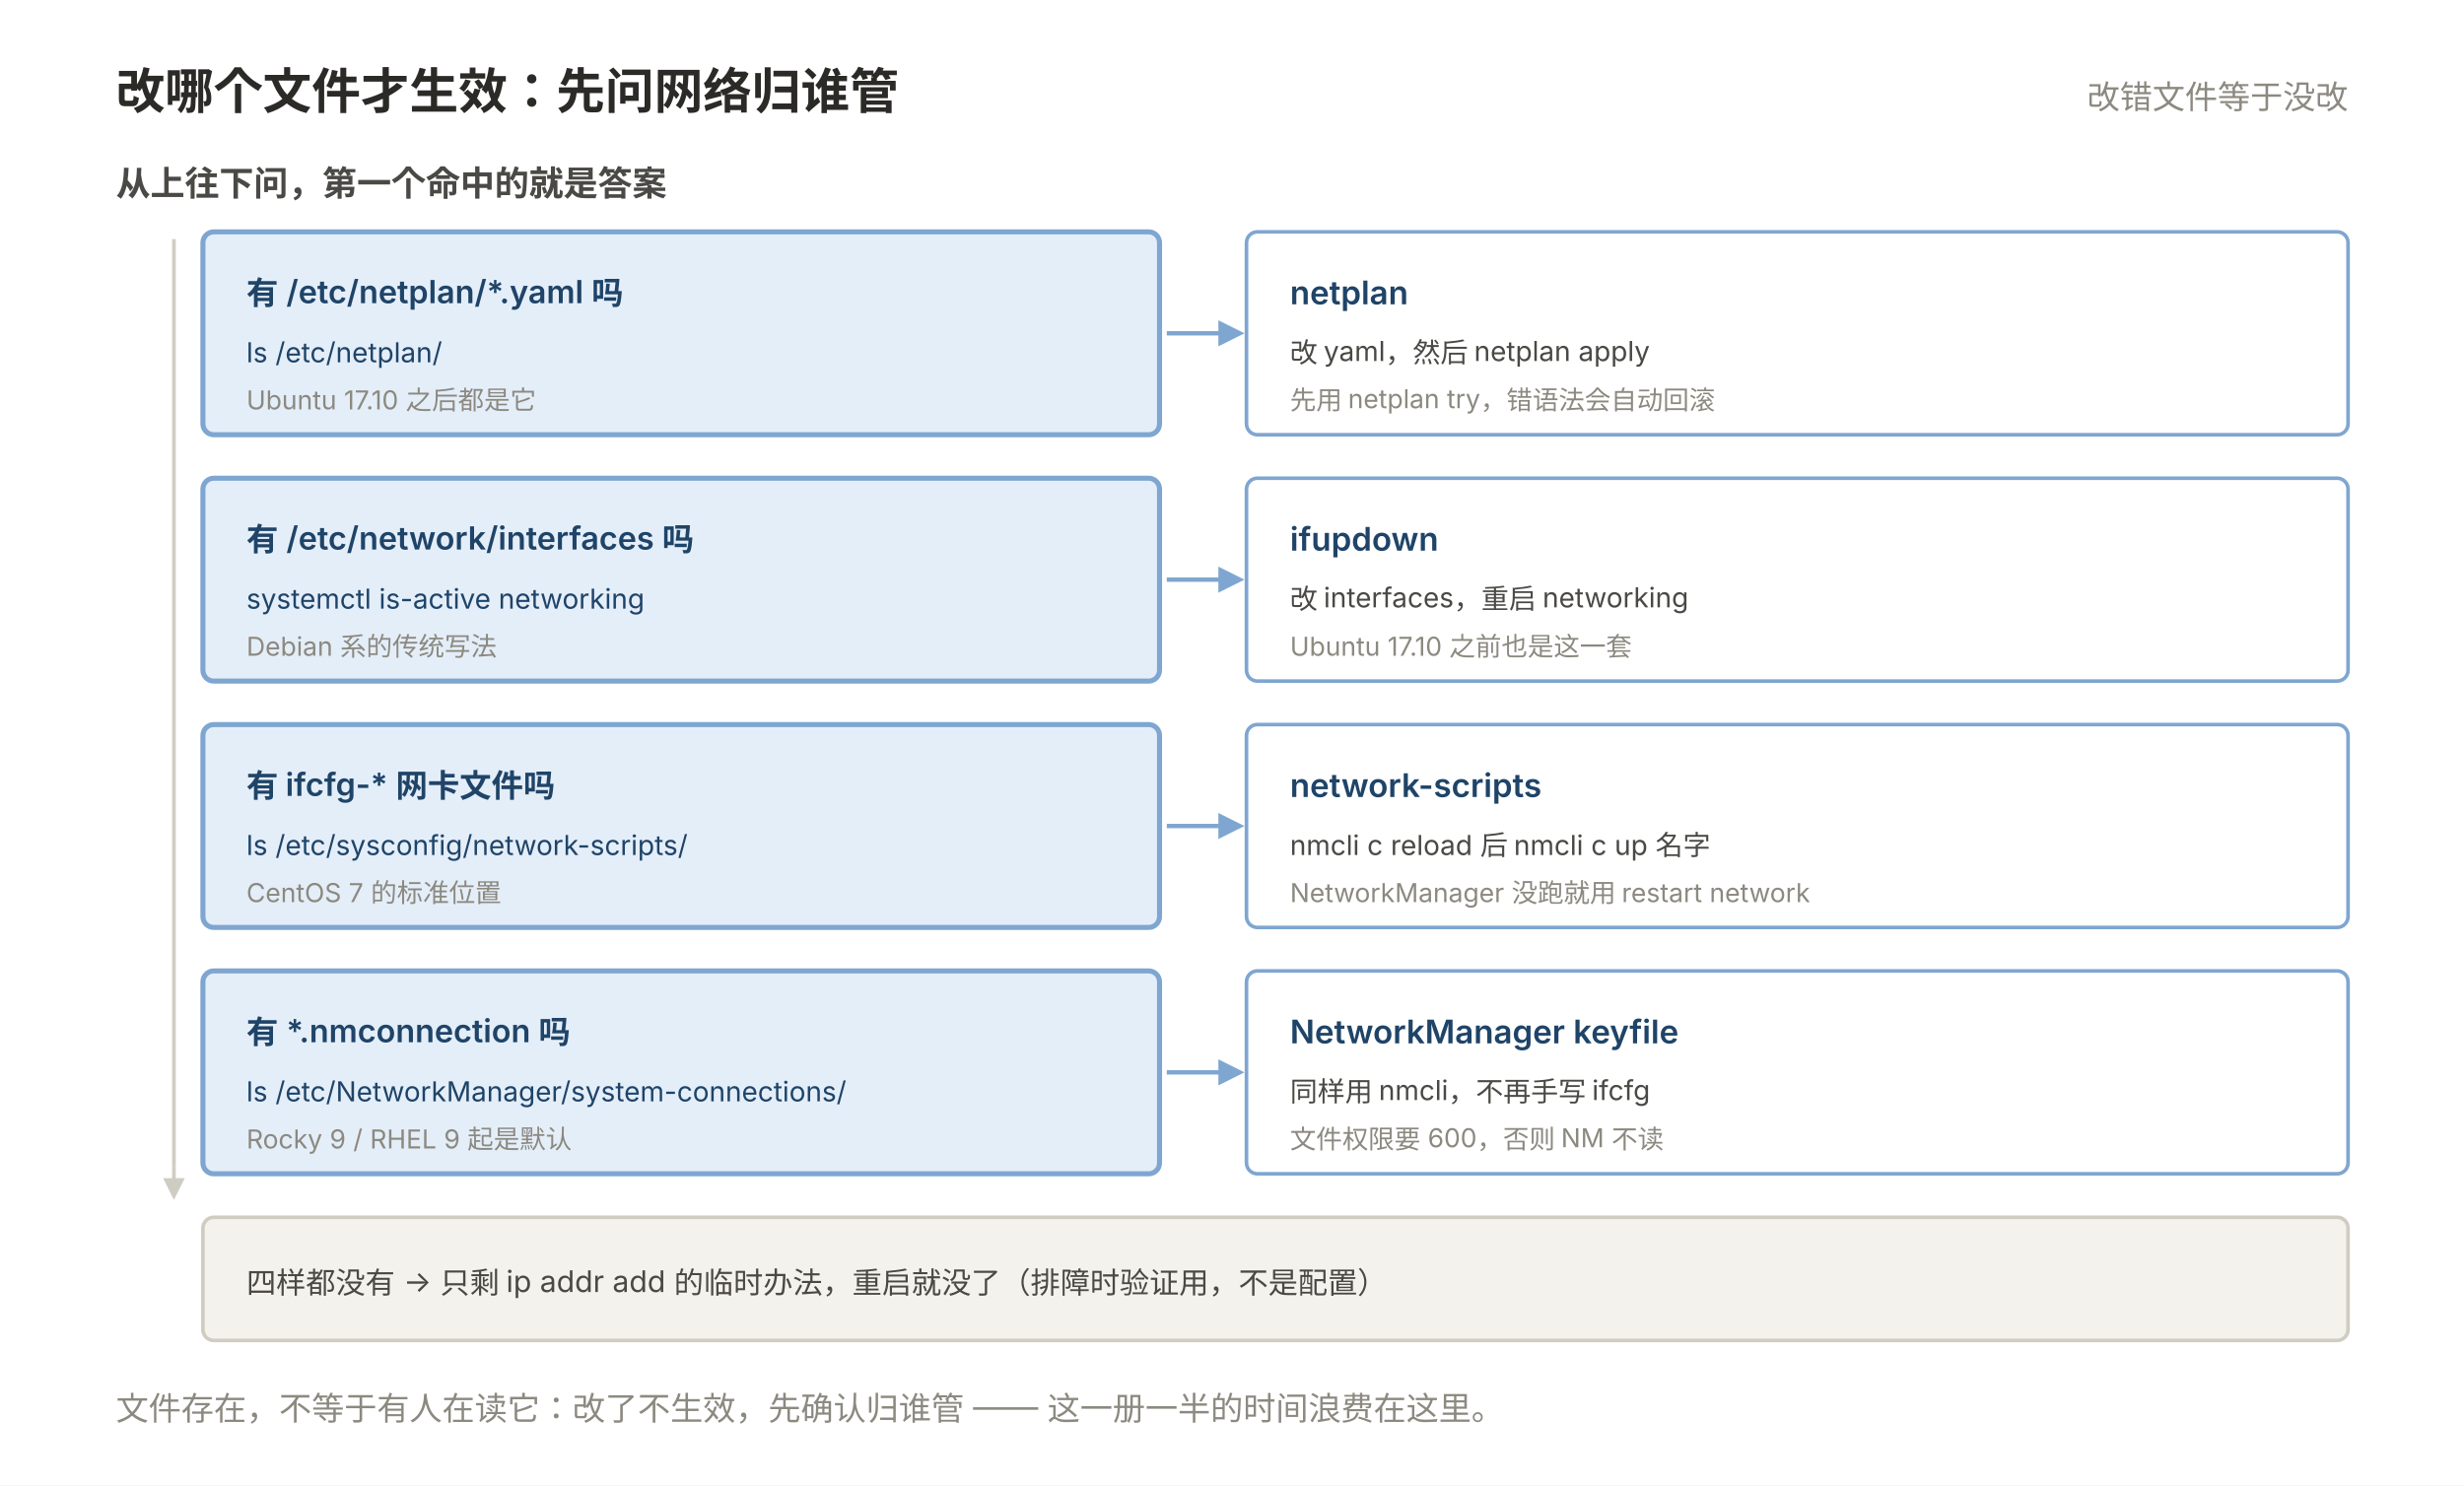
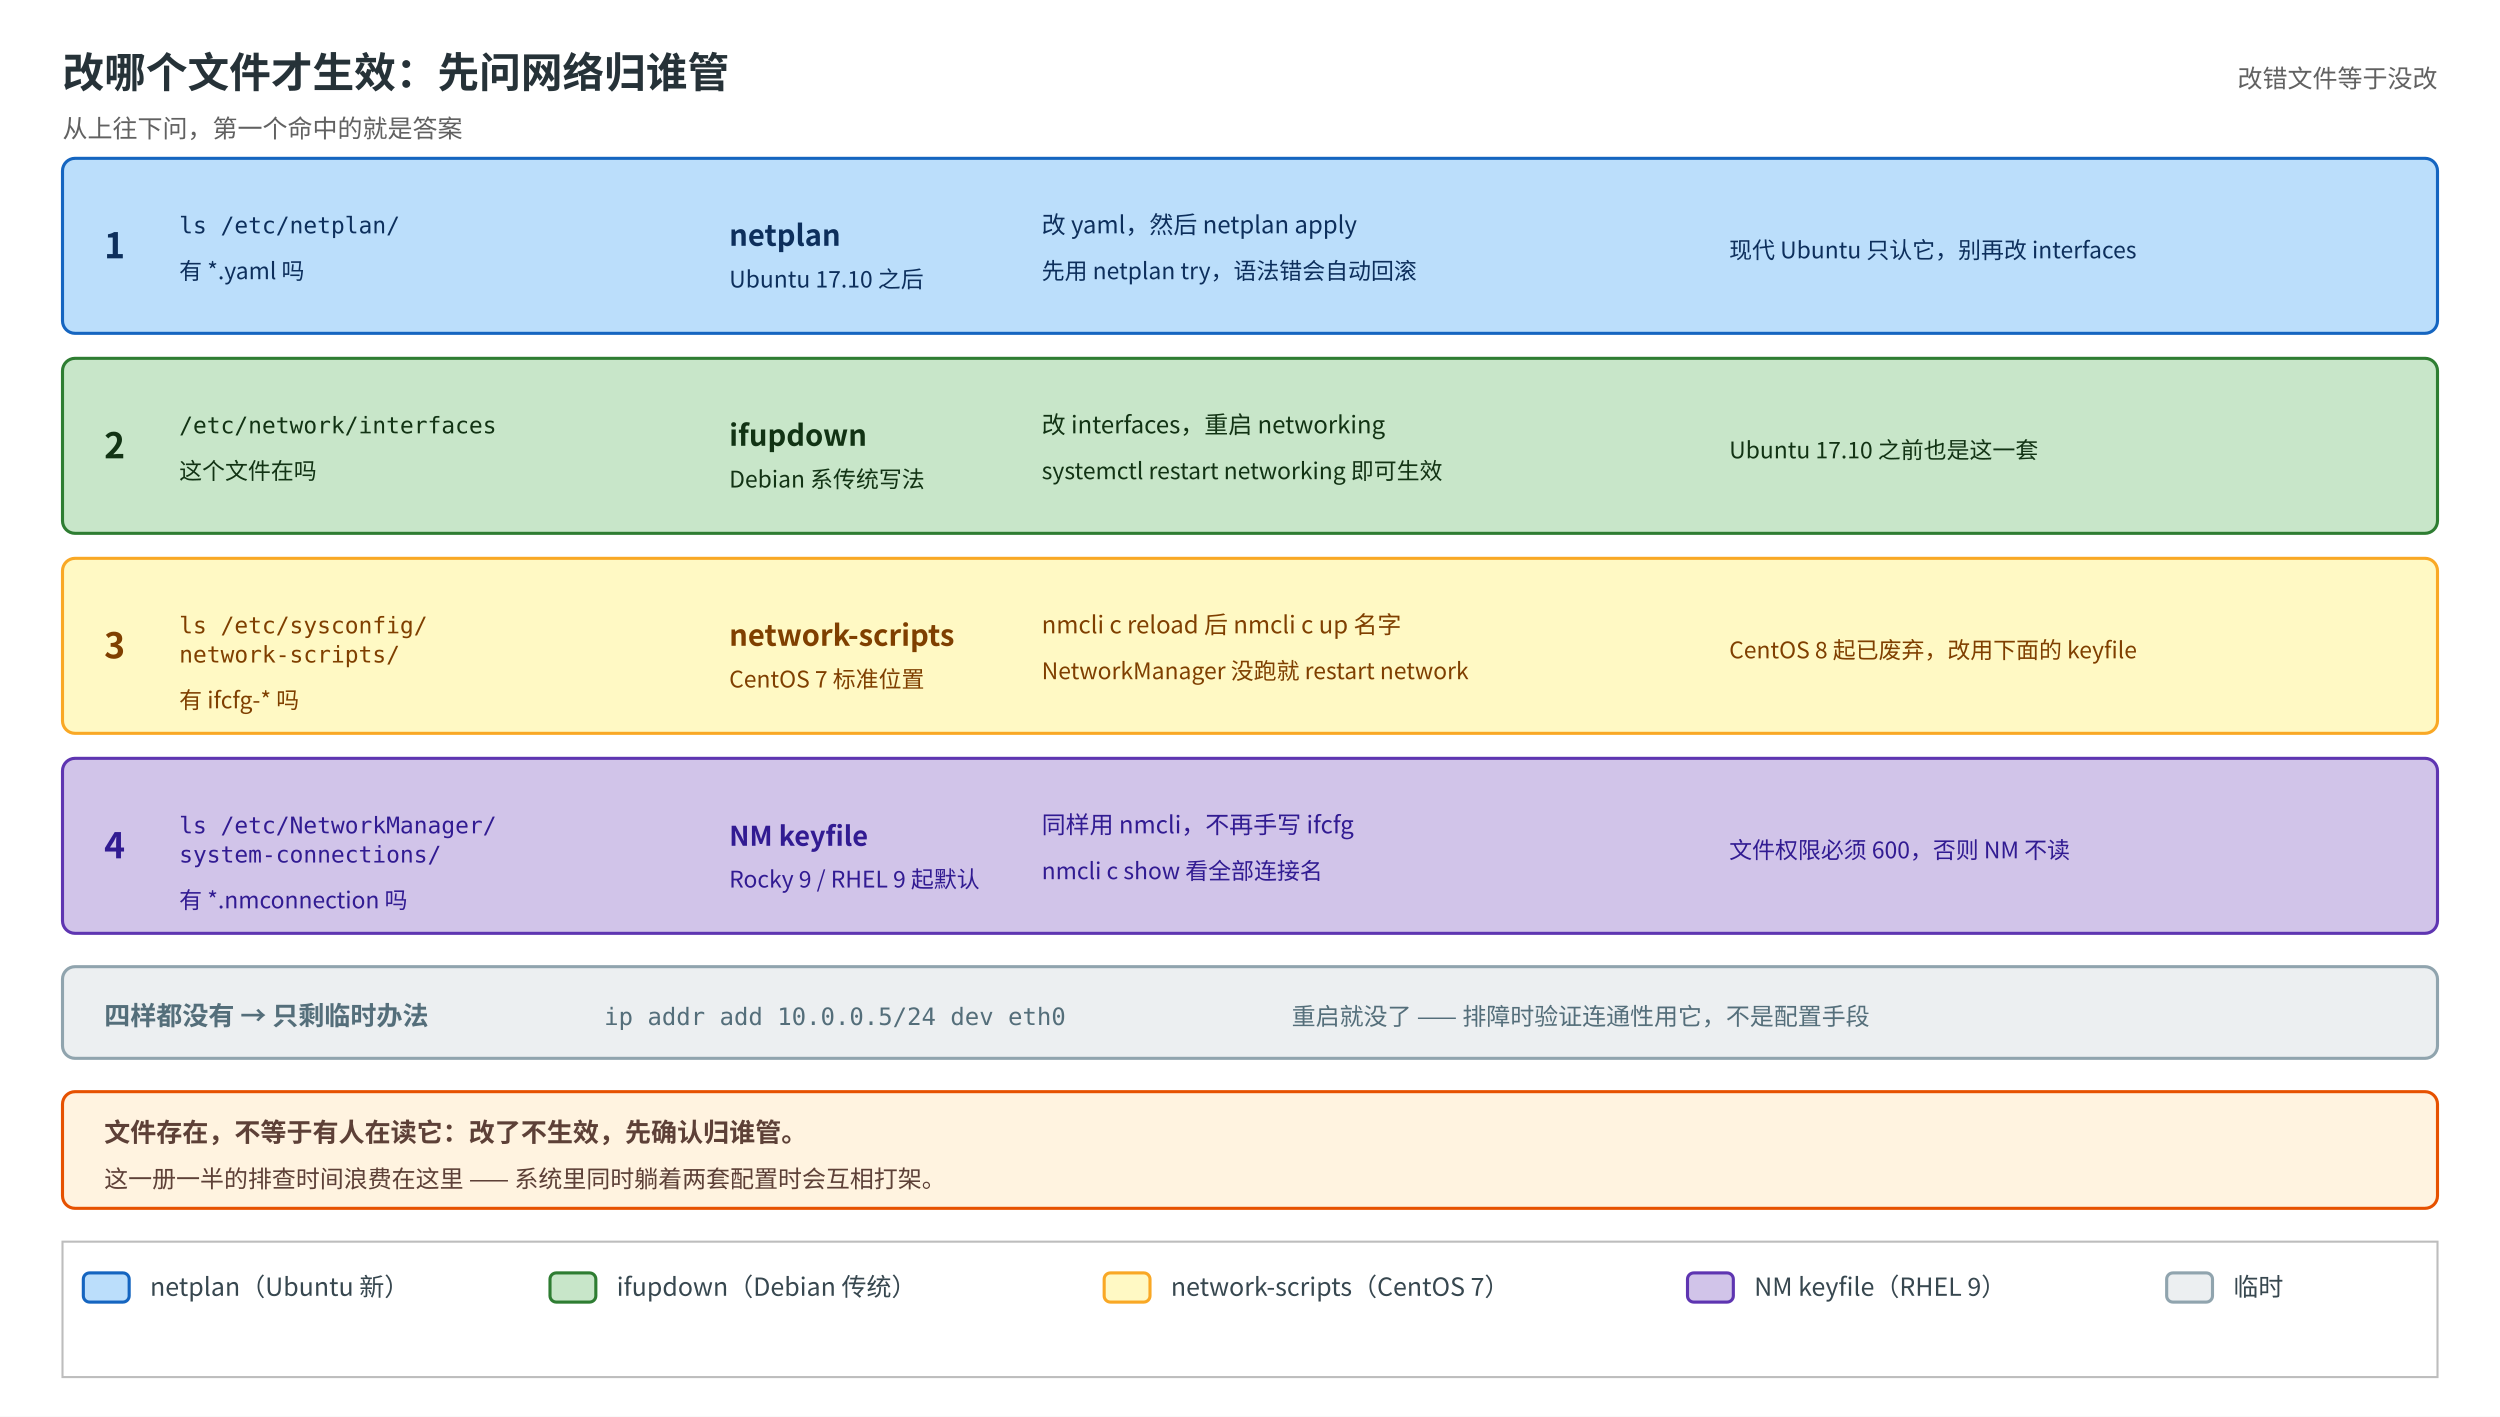
- <svg xmlns="http://www.w3.org/2000/svg" viewBox="0 0 1200 723.53" width="1200" height="723.53" font-family="-apple-system, 'Segoe UI', 'Microsoft YaHei', 'PingFang SC', sans-serif">
-   <g transform="scale(1.764706)">
-     <rect width="680" height="410" fill="#FFFFFF" />
-     <text x="32" y="30" font-size="13.5" font-weight="600" fill="#2B2A27">改哪个文件才生效：先问网络归谁管</text>
-     <text x="648" y="30" font-size="9" fill="#8C8980" text-anchor="end">改错文件等于没改</text>
-     <defs>
-       <marker id="a8Blue" viewBox="0 0 10 10" refX="8" refY="5" markerWidth="6" markerHeight="6" orient="auto">
-         <path d="M0,0 L10,5 L0,10 z" fill="#7FA6D0" />
-       </marker>
-       <marker id="a8Rail" viewBox="0 0 10 10" refX="8" refY="5" markerWidth="6" markerHeight="6" orient="auto">
-         <path d="M0,0 L10,5 L0,10 z" fill="#CFCCC2" />
-       </marker>
-     </defs>
-     <text x="32" y="54" font-size="9.5" font-weight="600" fill="#4A4945">从上往下问，第一个命中的就是答案</text>
-     <line x1="48" y1="66" x2="48" y2="322" stroke="#CFCCC2" stroke-width="1" />
-     <line x1="48" y1="322" x2="48" y2="330" stroke="#CFCCC2" stroke-width="1" marker-end="url(#a8Rail)" />
-     <rect x="56" y="64" width="264" height="56" rx="3" fill="#E4EEF9" stroke="#7FA6D0" stroke-width="1.4" />
-     <text x="68" y="84" font-size="8.8" font-weight="600" fill="#1F4468">有 /etc/netplan/*.yaml 吗</text>
-     <text x="68" y="100" font-size="7.6" fill="#1F4468">ls /etc/netplan/</text>
-     <text x="68" y="113" font-size="7.2" fill="#8C8980">Ubuntu 17.10 之后都是它</text>
-     <line x1="322" y1="92" x2="342" y2="92" stroke="#7FA6D0" stroke-width="1.2" marker-end="url(#a8Blue)" />
-     <rect x="344" y="64" width="304" height="56" rx="3" fill="#FFFFFF" stroke="#7FA6D0" stroke-width="1" />
-     <text x="356" y="84" font-size="9" font-weight="600" fill="#1F4468">netplan</text>
-     <text x="356" y="100" font-size="7.6" fill="#4A4945">改 yaml，然后 netplan apply</text>
-     <text x="356" y="113" font-size="7.2" fill="#8C8980">先用 netplan try，错语法会自动回滚</text>
-     <rect x="56" y="132" width="264" height="56" rx="3" fill="#E4EEF9" stroke="#7FA6D0" stroke-width="1.4" />
-     <text x="68" y="152" font-size="8.8" font-weight="600" fill="#1F4468">有 /etc/network/interfaces 吗</text>
-     <text x="68" y="168" font-size="7.6" fill="#1F4468">systemctl is-active networking</text>
-     <text x="68" y="181" font-size="7.2" fill="#8C8980">Debian 系的传统写法</text>
-     <line x1="322" y1="160" x2="342" y2="160" stroke="#7FA6D0" stroke-width="1.2" marker-end="url(#a8Blue)" />
-     <rect x="344" y="132" width="304" height="56" rx="3" fill="#FFFFFF" stroke="#7FA6D0" stroke-width="1" />
-     <text x="356" y="152" font-size="9" font-weight="600" fill="#1F4468">ifupdown</text>
-     <text x="356" y="168" font-size="7.6" fill="#4A4945">改 interfaces，重启 networking</text>
-     <text x="356" y="181" font-size="7.2" fill="#8C8980">Ubuntu 17.10 之前也是这一套</text>
-     <rect x="56" y="200" width="264" height="56" rx="3" fill="#E4EEF9" stroke="#7FA6D0" stroke-width="1.4" />
-     <text x="68" y="220" font-size="8.8" font-weight="600" fill="#1F4468">有 ifcfg-* 网卡文件吗</text>
-     <text x="68" y="236" font-size="7.6" fill="#1F4468">ls /etc/sysconfig/network-scripts/</text>
-     <text x="68" y="249" font-size="7.2" fill="#8C8980">CentOS 7 的标准位置</text>
-     <line x1="322" y1="228" x2="342" y2="228" stroke="#7FA6D0" stroke-width="1.2" marker-end="url(#a8Blue)" />
-     <rect x="344" y="200" width="304" height="56" rx="3" fill="#FFFFFF" stroke="#7FA6D0" stroke-width="1" />
-     <text x="356" y="220" font-size="9" font-weight="600" fill="#1F4468">network-scripts</text>
-     <text x="356" y="236" font-size="7.6" fill="#4A4945">nmcli c reload 后 nmcli c up 名字</text>
-     <text x="356" y="249" font-size="7.2" fill="#8C8980">NetworkManager 没跑就用 restart network</text>
-     <rect x="56" y="268" width="264" height="56" rx="3" fill="#E4EEF9" stroke="#7FA6D0" stroke-width="1.4" />
-     <text x="68" y="288" font-size="8.8" font-weight="600" fill="#1F4468">有 *.nmconnection 吗</text>
-     <text x="68" y="304" font-size="7.6" fill="#1F4468">ls /etc/NetworkManager/system-connections/</text>
-     <text x="68" y="317" font-size="7.2" fill="#8C8980">Rocky 9 / RHEL 9 起是默认</text>
-     <line x1="322" y1="296" x2="342" y2="296" stroke="#7FA6D0" stroke-width="1.2" marker-end="url(#a8Blue)" />
-     <rect x="344" y="268" width="304" height="56" rx="3" fill="#FFFFFF" stroke="#7FA6D0" stroke-width="1" />
-     <text x="356" y="288" font-size="9" font-weight="600" fill="#1F4468">NetworkManager keyfile</text>
-     <text x="356" y="304" font-size="7.6" fill="#4A4945">同样用 nmcli，不再手写 ifcfg</text>
-     <text x="356" y="317" font-size="7.2" fill="#8C8980">文件权限要 600，否则 NM 不读</text>
-     <rect x="56" y="336" width="592" height="34" rx="3" fill="#F4F2EC" stroke="#CFCCC2" stroke-width="1" />
-     <text x="68" y="357" font-size="8.2" fill="#4A4945">四样都没有 → 只剩 ip addr add 的临时办法，重启就没了（排障时验证用，不是配置）</text>
-     <text x="32" y="392" font-size="9" fill="#8C8980">文件存在，不等于有人在读它：改了不生效，先确认归谁管 —— 这一册一半的时间浪费在这里。</text>
-   </g>
+ <svg xmlns="http://www.w3.org/2000/svg" viewBox="0 0 1200 680" font-family="'Microsoft YaHei','PingFang SC','Noto Sans CJK SC',sans-serif">
+   <rect x="0" y="0" width="1200" height="680" fill="#ffffff" />
+   <text x="30" y="42" font-size="20" font-weight="bold" fill="#263238">改哪个文件才生效：先问网络归谁管</text>
+   <text x="1170" y="42" font-size="12" fill="#616161" text-anchor="end">改错文件等于没改</text>
+   <text x="30" y="66" font-size="12" fill="#616161">从上往下问，第一个命中的就是答案</text>
+   <rect x="30" y="76" width="1140" height="84" rx="6" fill="#bbdefb" stroke="#1565c0" stroke-width="1.5" />
+   <text x="50" y="124" font-size="17" font-weight="bold" fill="#0d2f5c">1</text>
+   <text x="86" y="112" font-size="11" fill="#0d2f5c" font-family="ui-monospace,Menlo,Consolas,monospace">ls /etc/netplan/</text>
+   <text x="86" y="134" font-size="11" fill="#0d2f5c">有 *.yaml 吗</text>
+   <text x="350" y="118" font-size="14" font-weight="bold" fill="#0d2f5c">netplan</text>
+   <text x="350" y="138" font-size="11" fill="#0d2f5c">Ubuntu 17.10 之后</text>
+   <text x="500" y="112" font-size="11.5" fill="#0d2f5c">改 yaml，然后 netplan apply</text>
+   <text x="500" y="134" font-size="11" fill="#0d2f5c">先用 netplan try，语法错会自动回滚</text>
+   <text x="830" y="124" font-size="11" fill="#0d2f5c">现代 Ubuntu 只认它，别再改 interfaces</text>
+   <rect x="30" y="172" width="1140" height="84" rx="6" fill="#c8e6c9" stroke="#2e7d32" stroke-width="1.5" />
+   <text x="50" y="220" font-size="17" font-weight="bold" fill="#123314">2</text>
+   <text x="86" y="208" font-size="11" fill="#123314" font-family="ui-monospace,Menlo,Consolas,monospace">/etc/network/interfaces</text>
+   <text x="86" y="230" font-size="11" fill="#123314">这个文件在吗</text>
+   <text x="350" y="214" font-size="14" font-weight="bold" fill="#123314">ifupdown</text>
+   <text x="350" y="234" font-size="11" fill="#123314">Debian 系传统写法</text>
+   <text x="500" y="208" font-size="11.5" fill="#123314">改 interfaces，重启 networking</text>
+   <text x="500" y="230" font-size="11" fill="#123314">systemctl restart networking 即可生效</text>
+   <text x="830" y="220" font-size="11" fill="#123314">Ubuntu 17.10 之前也是这一套</text>
+   <rect x="30" y="268" width="1140" height="84" rx="6" fill="#fff9c4" stroke="#f9a825" stroke-width="1.5" />
+   <text x="50" y="316" font-size="17" font-weight="bold" fill="#7f3f00">3</text>
+   <text x="86" y="304" font-size="11" fill="#7f3f00" font-family="ui-monospace,Menlo,Consolas,monospace">ls /etc/sysconfig/</text>
+   <text x="86" y="318" font-size="11" fill="#7f3f00" font-family="ui-monospace,Menlo,Consolas,monospace">network-scripts/</text>
+   <text x="86" y="340" font-size="11" fill="#7f3f00">有 ifcfg-* 吗</text>
+   <text x="350" y="310" font-size="14" font-weight="bold" fill="#7f3f00">network-scripts</text>
+   <text x="350" y="330" font-size="11" fill="#7f3f00">CentOS 7 标准位置</text>
+   <text x="500" y="304" font-size="11.5" fill="#7f3f00">nmcli c reload 后 nmcli c up 名字</text>
+   <text x="500" y="326" font-size="11" fill="#7f3f00">NetworkManager 没跑就 restart network</text>
+   <text x="830" y="316" font-size="11" fill="#7f3f00">CentOS 8 起已废弃，改用下面的 keyfile</text>
+   <rect x="30" y="364" width="1140" height="84" rx="6" fill="#d1c4e9" stroke="#5e35b1" stroke-width="1.5" />
+   <text x="50" y="412" font-size="17" font-weight="bold" fill="#311b92">4</text>
+   <text x="86" y="400" font-size="11" fill="#311b92" font-family="ui-monospace,Menlo,Consolas,monospace">ls /etc/NetworkManager/</text>
+   <text x="86" y="414" font-size="11" fill="#311b92" font-family="ui-monospace,Menlo,Consolas,monospace">system-connections/</text>
+   <text x="86" y="436" font-size="11" fill="#311b92">有 *.nmconnection 吗</text>
+   <text x="350" y="406" font-size="13" font-weight="bold" fill="#311b92">NM keyfile</text>
+   <text x="350" y="426" font-size="11" fill="#311b92">Rocky 9 / RHEL 9 起默认</text>
+   <text x="500" y="400" font-size="11.5" fill="#311b92">同样用 nmcli，不再手写 ifcfg</text>
+   <text x="500" y="422" font-size="11" fill="#311b92">nmcli c show 看全部连接名</text>
+   <text x="830" y="412" font-size="11" fill="#311b92">文件权限必须 600，否则 NM 不读</text>
+   <rect x="30" y="464" width="1140" height="44" rx="6" fill="#eceff1" stroke="#90a4ae" stroke-width="1.5" />
+   <text x="50" y="492" font-size="12.5" font-weight="bold" fill="#546e7a">四样都没有 → 只剩临时办法</text>
+   <text x="290" y="492" font-size="11.5" fill="#546e7a" font-family="ui-monospace,Menlo,Consolas,monospace">ip addr add 10.0.0.5/24 dev eth0</text>
+   <text x="620" y="492" font-size="11.5" fill="#546e7a">重启就没了 —— 排障时验证连通性用它，不是配置手段</text>
+   <rect x="30" y="524" width="1140" height="56" rx="6" fill="#fff3e0" stroke="#e65100" stroke-width="1.5" />
+   <text x="50" y="548" font-size="12.5" font-weight="bold" fill="#5d4037">文件存在，不等于有人在读它：改了不生效，先确认归谁管。</text>
+   <text x="50" y="570" font-size="11.5" fill="#5d4037">这一册一半的排查时间浪费在这里 —— 系统里同时躺着两套配置时会互相打架。</text>
+   <rect x="30" y="596" width="1140" height="65" fill="#ffffff" stroke="#bdbdbd" stroke-width="1" />
+   <rect x="40" y="611" width="22" height="14" rx="3" fill="#bbdefb" stroke="#1565c0" stroke-width="1.5" />
+   <text x="72" y="622" font-size="12" fill="#37474f">netplan（Ubuntu 新）</text>
+   <rect x="264" y="611" width="22" height="14" rx="3" fill="#c8e6c9" stroke="#2e7d32" stroke-width="1.5" />
+   <text x="296" y="622" font-size="12" fill="#37474f">ifupdown（Debian 传统）</text>
+   <rect x="530" y="611" width="22" height="14" rx="3" fill="#fff9c4" stroke="#f9a825" stroke-width="1.5" />
+   <text x="562" y="622" font-size="12" fill="#37474f">network-scripts（CentOS 7）</text>
+   <rect x="810" y="611" width="22" height="14" rx="3" fill="#d1c4e9" stroke="#5e35b1" stroke-width="1.5" />
+   <text x="842" y="622" font-size="12" fill="#37474f">NM keyfile（RHEL 9）</text>
+   <rect x="1040" y="611" width="22" height="14" rx="3" fill="#eceff1" stroke="#90a4ae" stroke-width="1.5" />
+   <text x="1072" y="622" font-size="12" fill="#37474f">临时</text>
</svg>
